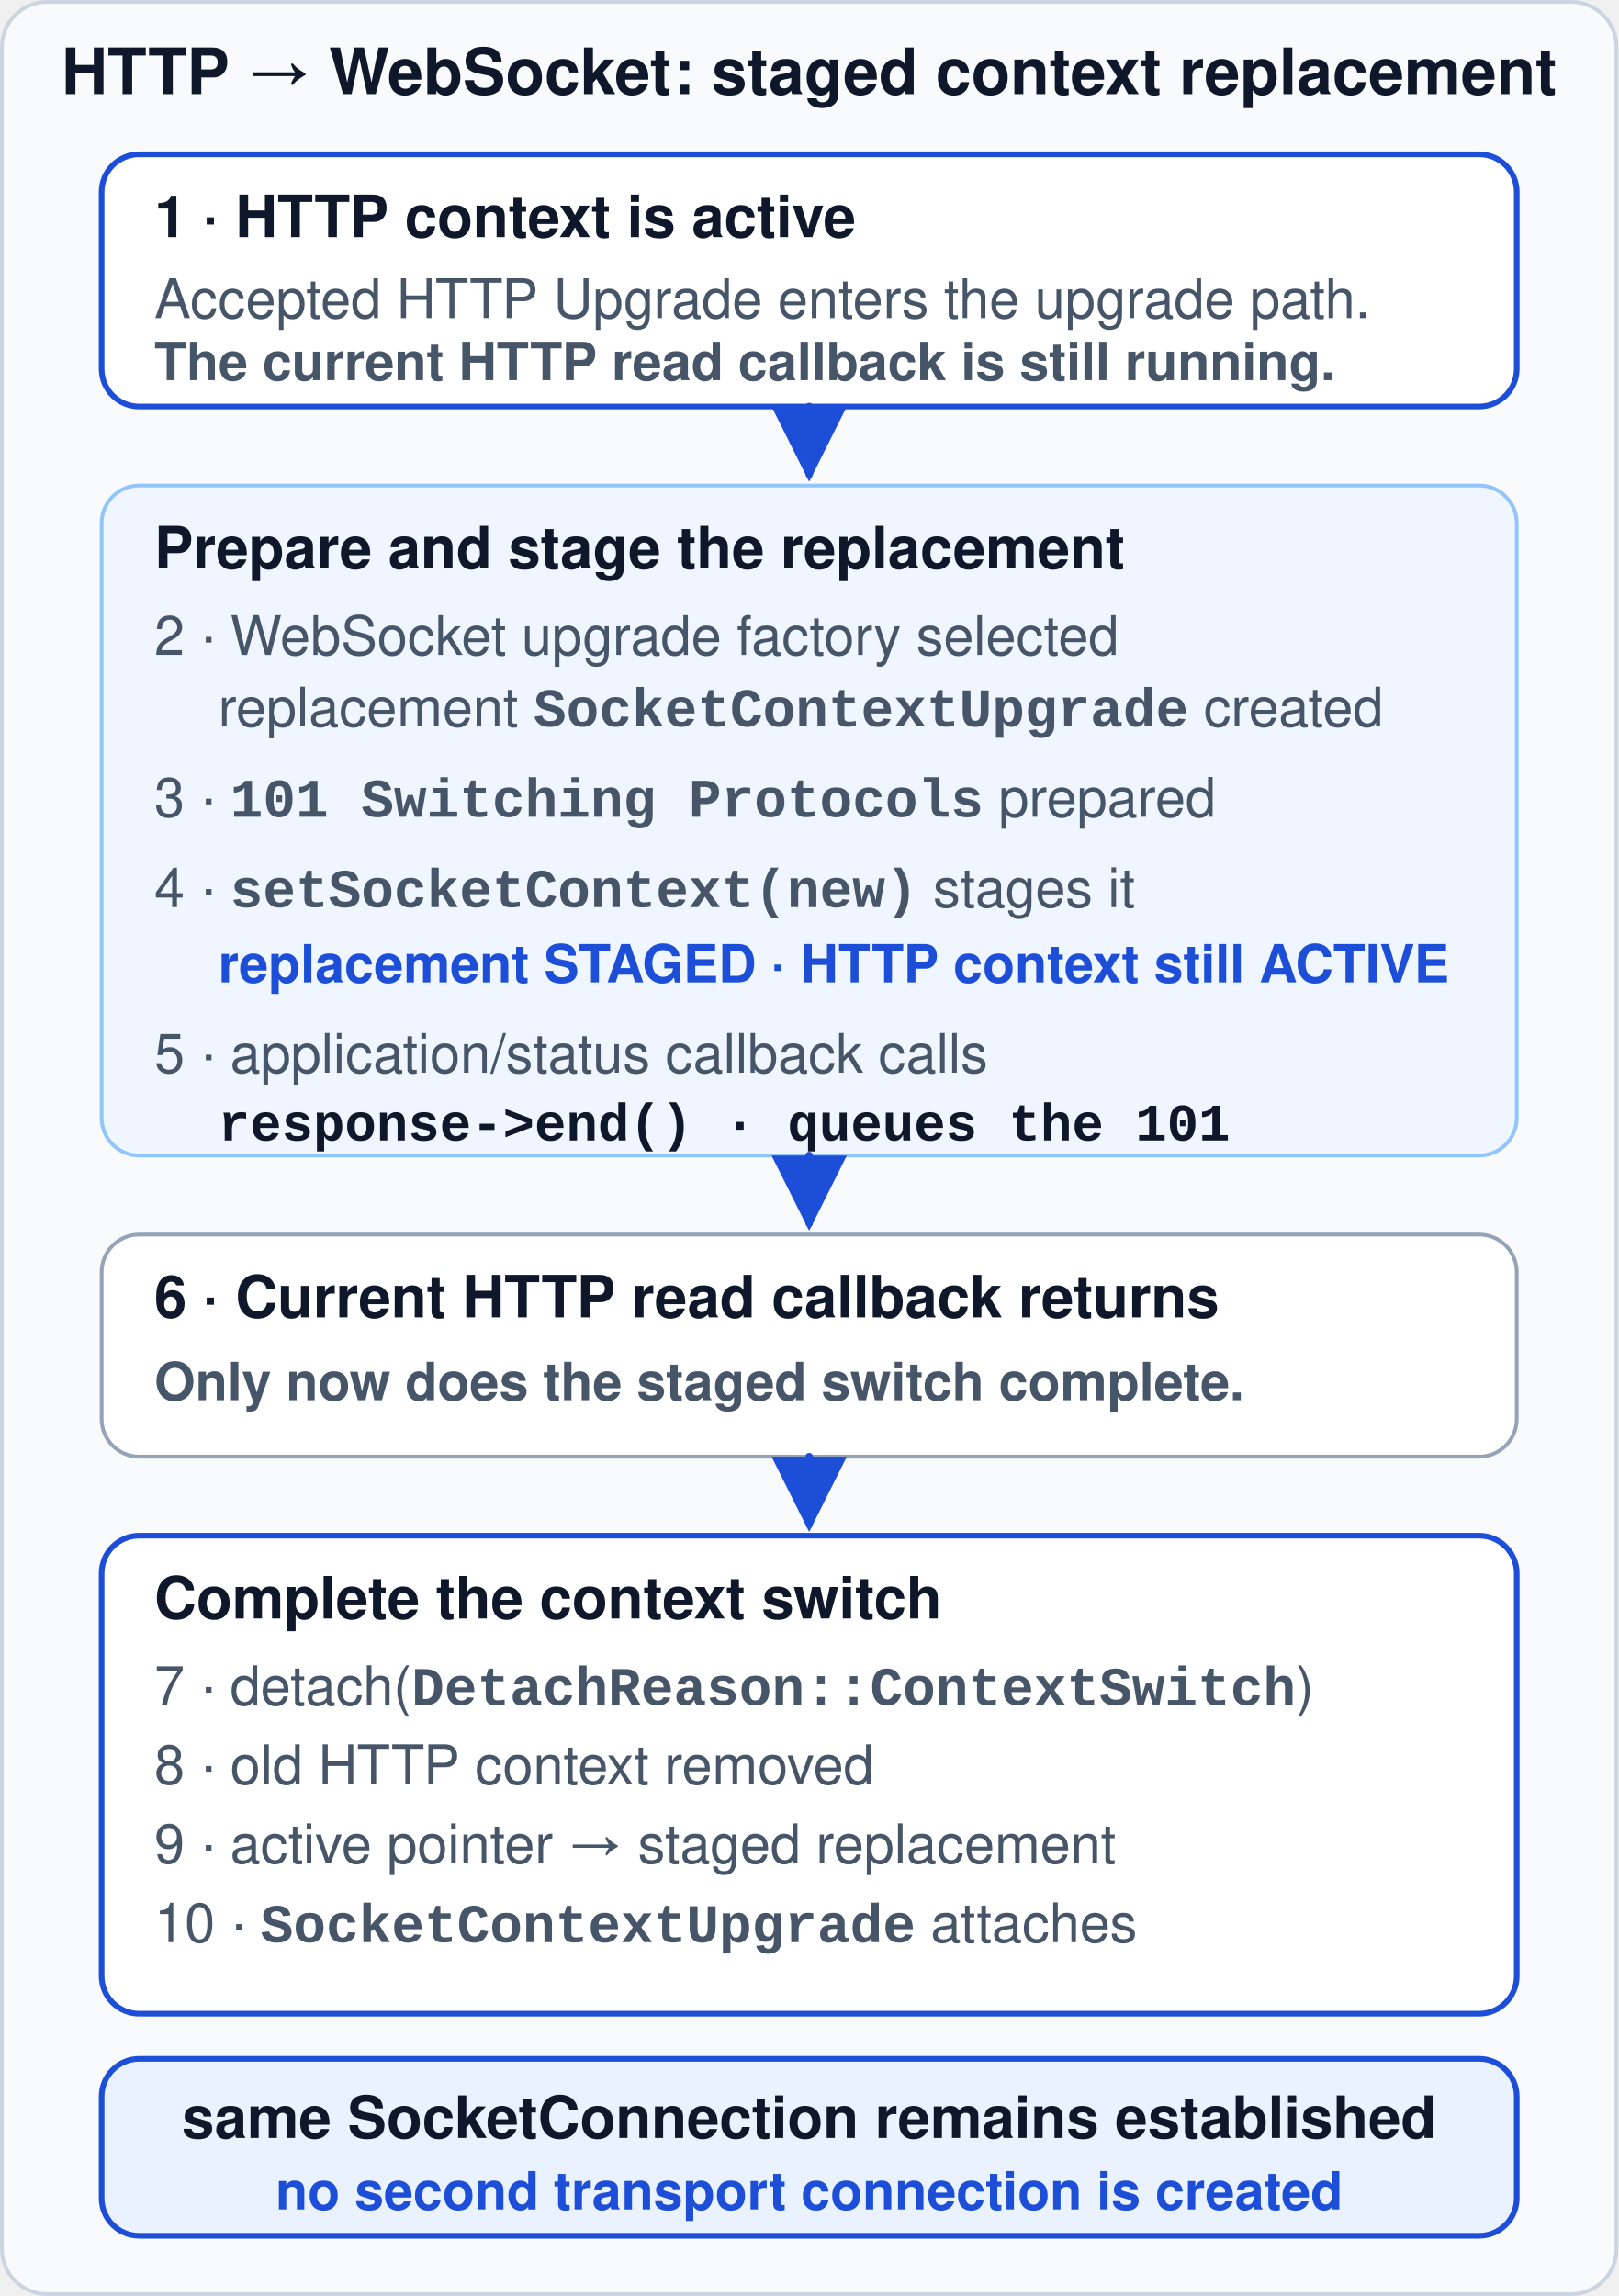
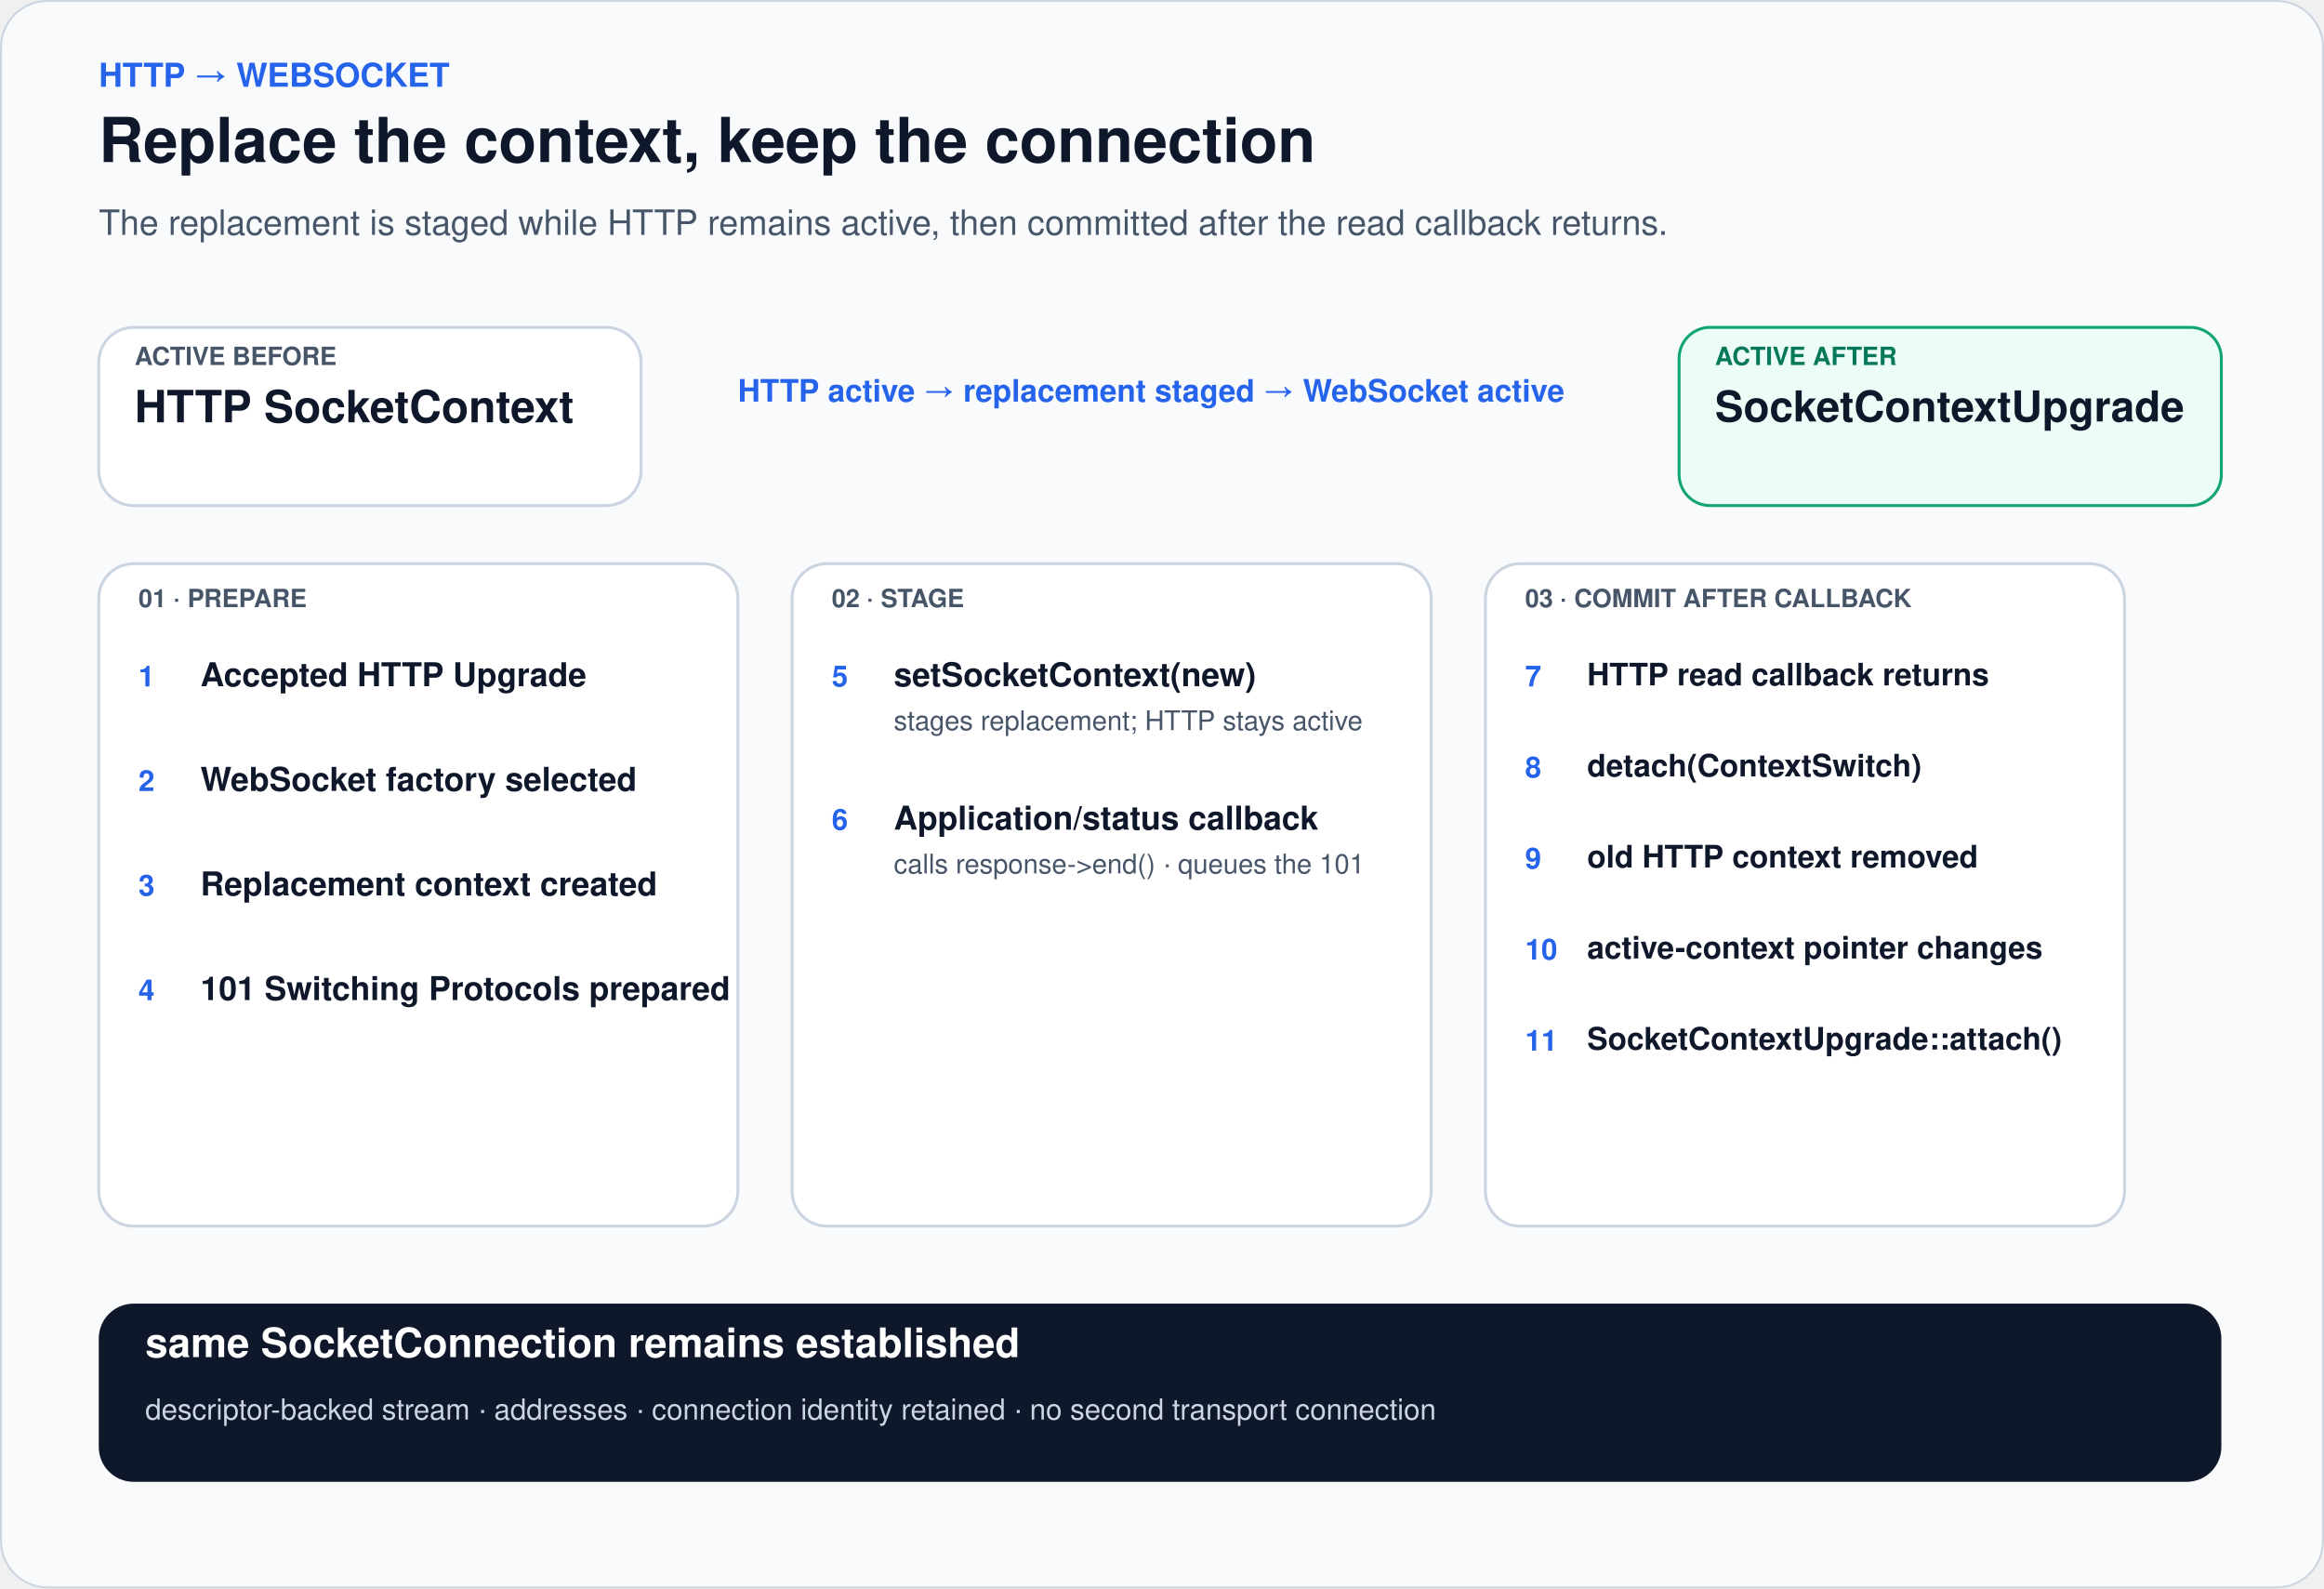
- <svg xmlns="http://www.w3.org/2000/svg" viewBox="0 0 860 1220" role="img" aria-labelledby="title desc">
-   <defs>
-     <marker id="arrow" markerWidth="10" markerHeight="10" refX="9" refY="5" orient="auto" markerUnits="strokeWidth">
-       <path d="M0 0L10 5L0 10Z" fill="#1D4ED8" />
-     </marker>
-     <style>
-       .canvas{fill:#F8FAFC;stroke:#CBD5E1;stroke-width:2}.card{fill:#FFFFFF;stroke:#94A3B8;stroke-width:2}.primary{fill:#FFFFFF;stroke:#1D4ED8;stroke-width:3}.stage{fill:#EFF6FF;stroke:#93C5FD;stroke-width:2}.rail{fill:#EAF2FF;stroke:#1D4ED8;stroke-width:3}
-       .title{font:700 34px -apple-system,BlinkMacSystemFont,"Segoe UI",Helvetica,Arial,sans-serif;fill:#0F172A}.label{font:700 31px -apple-system,BlinkMacSystemFont,"Segoe UI",Helvetica,Arial,sans-serif;fill:#0F172A}.body{font:500 29px -apple-system,BlinkMacSystemFont,"Segoe UI",Helvetica,Arial,sans-serif;fill:#475569}.small{font:600 28px -apple-system,BlinkMacSystemFont,"Segoe UI",Helvetica,Arial,sans-serif;fill:#475569}.api{font:700 28px ui-monospace,SFMono-Regular,Menlo,Monaco,Consolas,"Liberation Mono",monospace;fill:#0F172A}.accent{font:700 28px -apple-system,BlinkMacSystemFont,"Segoe UI",Helvetica,Arial,sans-serif;fill:#1D4ED8}
-       .runtime{fill:none;stroke:#1D4ED8;stroke-width:4;stroke-linecap:round;stroke-linejoin:round;marker-end:url(#arrow)}
-     </style>
-   </defs>
-   <rect class="canvas" x="1" y="1" width="858" height="1218" rx="24" />
-   <text class="title" x="430" y="50" text-anchor="middle">HTTP → WebSocket: staged context replacement</text>
-   <rect class="primary" x="54" y="82" width="752" height="134" rx="20" />
-   <text class="label" x="82" y="126">1 · HTTP context is active</text>
-   <text class="body" x="82" y="169">Accepted HTTP Upgrade enters the upgrade path.</text>
-   <text class="small" x="82" y="202">The current HTTP read callback is still running.</text>
-   <path class="runtime" d="M430 216 V252" />
-   <rect class="stage" x="54" y="258" width="752" height="356" rx="20" />
-   <text class="label" x="82" y="302">Prepare and stage the replacement</text>
-   <text class="body" x="82" y="348">2 · WebSocket upgrade factory selected</text>
-   <text class="body" x="116" y="386">replacement <tspan font-family="ui-monospace,SFMono-Regular,Menlo,Monaco,Consolas,'Liberation Mono',monospace" font-weight="700">SocketContextUpgrade</tspan> created</text>
-   <text class="body" x="82" y="434">3 · <tspan font-family="ui-monospace,SFMono-Regular,Menlo,Monaco,Consolas,'Liberation Mono',monospace" font-weight="700">101 Switching Protocols</tspan> prepared</text>
-   <text class="body" x="82" y="482">4 · <tspan font-family="ui-monospace,SFMono-Regular,Menlo,Monaco,Consolas,'Liberation Mono',monospace" font-weight="700">setSocketContext(new)</tspan> stages it</text>
-   <text class="accent" x="116" y="522">replacement STAGED · HTTP context still ACTIVE</text>
-   <text class="body" x="82" y="570">5 · application/status callback calls</text>
-   <text class="api" x="116" y="606">response-&gt;end() · queues the 101</text>
-   <path class="runtime" d="M430 614 V650" />
-   <rect class="card" x="54" y="656" width="752" height="118" rx="20" />
-   <text class="label" x="82" y="700">6 · Current HTTP read callback returns</text>
-   <text class="small" x="82" y="744">Only now does the staged switch complete.</text>
-   <path class="runtime" d="M430 774 V810" />
-   <rect class="primary" x="54" y="816" width="752" height="254" rx="20" />
-   <text class="label" x="82" y="860">Complete the context switch</text>
-   <text class="body" x="82" y="906">7 · detach(<tspan font-family="ui-monospace,SFMono-Regular,Menlo,Monaco,Consolas,'Liberation Mono',monospace" font-weight="700">DetachReason::ContextSwitch</tspan>)</text>
-   <text class="body" x="82" y="948">8 · old HTTP context removed</text>
-   <text class="body" x="82" y="990">9 · active pointer → staged replacement</text>
-   <text class="body" x="82" y="1032">10 · <tspan font-family="ui-monospace,SFMono-Regular,Menlo,Monaco,Consolas,'Liberation Mono',monospace" font-weight="700">SocketContextUpgrade</tspan> attaches</text>
-   <rect class="rail" x="54" y="1094" width="752" height="94" rx="20" />
-   <text class="label" x="430" y="1136" text-anchor="middle">same SocketConnection remains established</text>
-   <text class="accent" x="430" y="1174" text-anchor="middle">no second transport connection is created</text>
+ <svg xmlns="http://www.w3.org/2000/svg" viewBox="0 0 1200 820" role="img" aria-labelledby="title desc">
+   <rect x="0.5" y="0.5" width="1199" height="819" rx="24" fill="#F8FAFC" stroke="#CBD5E1" />
+   <text x="51" y="37" fill="#2563EB" font-family="-apple-system,BlinkMacSystemFont,'Segoe UI',Helvetica,Arial,sans-serif" font-size="17" font-weight="600" text-anchor="start" dominant-baseline="hanging">HTTP → WEBSOCKET</text>
+   <text x="51" y="69" fill="#0F172A" font-family="-apple-system,BlinkMacSystemFont,'Segoe UI',Helvetica,Arial,sans-serif" font-size="32" font-weight="700" text-anchor="start" dominant-baseline="hanging">Replace the context, keep the connection</text>
+   <text x="51" y="113" fill="#475569" font-family="-apple-system,BlinkMacSystemFont,'Segoe UI',Helvetica,Arial,sans-serif" font-size="18" font-weight="400" text-anchor="start" dominant-baseline="hanging">The replacement is staged while HTTP remains active, then committed after the read callback returns.</text>
+   <rect x="51" y="169" width="280" height="92" rx="18" fill="#fff" stroke="#CBD5E1" stroke-width="1.5" />
+   <text x="69.5" y="182.5" fill="#475569" font-family="-apple-system,BlinkMacSystemFont,'Segoe UI',Helvetica,Arial,sans-serif" font-size="13" font-weight="600" text-anchor="start" dominant-baseline="hanging">ACTIVE BEFORE</text>
+   <text x="69.5" y="207.5" fill="#0F172A" font-family="-apple-system,BlinkMacSystemFont,'Segoe UI',Helvetica,Arial,sans-serif" font-size="23" font-weight="700" text-anchor="start" dominant-baseline="hanging">HTTP SocketContext</text>
+   <rect x="867" y="169" width="280" height="92" rx="16" fill="#ECFCF6" stroke="#11A474" stroke-width="1.5" />
+   <text x="885.5" y="182.5" fill="#057959" font-family="-apple-system,BlinkMacSystemFont,'Segoe UI',Helvetica,Arial,sans-serif" font-size="13" font-weight="600" text-anchor="start" dominant-baseline="hanging">ACTIVE AFTER</text>
+   <text x="885.5" y="207.5" fill="#0F172A" font-family="-apple-system,BlinkMacSystemFont,'Segoe UI',Helvetica,Arial,sans-serif" font-size="22" font-weight="700" text-anchor="start" dominant-baseline="hanging">SocketContextUpgrade</text>
+   <text x="381" y="200" fill="#2563EB" font-family="-apple-system,BlinkMacSystemFont,'Segoe UI',Helvetica,Arial,sans-serif" font-size="16" font-weight="600" text-anchor="start" dominant-baseline="hanging">HTTP active  →  replacement staged  →  WebSocket active</text>
+   <rect x="51" y="291" width="330" height="342" rx="18" fill="#fff" stroke="#CBD5E1" stroke-width="1.5" />
+   <text x="71.5" y="307.5" fill="#475569" font-family="-apple-system,BlinkMacSystemFont,'Segoe UI',Helvetica,Arial,sans-serif" font-size="13" font-weight="600" text-anchor="start" dominant-baseline="hanging">01 · PREPARE</text>
+   <text x="71.5" y="347.5" fill="#2563EB" font-family="-apple-system,BlinkMacSystemFont,'Segoe UI',Helvetica,Arial,sans-serif" font-size="15" font-weight="600" text-anchor="start" dominant-baseline="hanging">1</text>
+   <text x="103.5" y="346.5" fill="#0F172A" font-family="-apple-system,BlinkMacSystemFont,'Segoe UI',Helvetica,Arial,sans-serif" font-size="17" font-weight="600" text-anchor="start" dominant-baseline="hanging">Accepted HTTP Upgrade</text>
+   <text x="71.5" y="401.5" fill="#2563EB" font-family="-apple-system,BlinkMacSystemFont,'Segoe UI',Helvetica,Arial,sans-serif" font-size="15" font-weight="600" text-anchor="start" dominant-baseline="hanging">2</text>
+   <text x="103.5" y="400.5" fill="#0F172A" font-family="-apple-system,BlinkMacSystemFont,'Segoe UI',Helvetica,Arial,sans-serif" font-size="17" font-weight="600" text-anchor="start" dominant-baseline="hanging">WebSocket factory selected</text>
+   <text x="71.5" y="455.5" fill="#2563EB" font-family="-apple-system,BlinkMacSystemFont,'Segoe UI',Helvetica,Arial,sans-serif" font-size="15" font-weight="600" text-anchor="start" dominant-baseline="hanging">3</text>
+   <text x="103.5" y="454.5" fill="#0F172A" font-family="-apple-system,BlinkMacSystemFont,'Segoe UI',Helvetica,Arial,sans-serif" font-size="17" font-weight="600" text-anchor="start" dominant-baseline="hanging">Replacement context created</text>
+   <text x="71.5" y="509.5" fill="#2563EB" font-family="-apple-system,BlinkMacSystemFont,'Segoe UI',Helvetica,Arial,sans-serif" font-size="15" font-weight="600" text-anchor="start" dominant-baseline="hanging">4</text>
+   <text x="103.5" y="508.5" fill="#0F172A" font-family="-apple-system,BlinkMacSystemFont,'Segoe UI',Helvetica,Arial,sans-serif" font-size="17" font-weight="600" text-anchor="start" dominant-baseline="hanging">101 Switching Protocols prepared</text>
+   <rect x="409" y="291" width="330" height="342" rx="18" fill="#fff" stroke="#CBD5E1" stroke-width="1.5" />
+   <text x="429.5" y="307.5" fill="#475569" font-family="-apple-system,BlinkMacSystemFont,'Segoe UI',Helvetica,Arial,sans-serif" font-size="13" font-weight="600" text-anchor="start" dominant-baseline="hanging">02 · STAGE</text>
+   <text x="429.5" y="347.5" fill="#2563EB" font-family="-apple-system,BlinkMacSystemFont,'Segoe UI',Helvetica,Arial,sans-serif" font-size="15" font-weight="600" text-anchor="start" dominant-baseline="hanging">5</text>
+   <text x="461.5" y="346.5" fill="#0F172A" font-family="-apple-system,BlinkMacSystemFont,'Segoe UI',Helvetica,Arial,sans-serif" font-size="17" font-weight="600" text-anchor="start" dominant-baseline="hanging">setSocketContext(new)</text>
+   <text x="461.5" y="370.5" fill="#475569" font-family="-apple-system,BlinkMacSystemFont,'Segoe UI',Helvetica,Arial,sans-serif" font-size="14" font-weight="400" text-anchor="start" dominant-baseline="hanging">stages replacement; HTTP stays active</text>
+   <text x="429.5" y="421.5" fill="#2563EB" font-family="-apple-system,BlinkMacSystemFont,'Segoe UI',Helvetica,Arial,sans-serif" font-size="15" font-weight="600" text-anchor="start" dominant-baseline="hanging">6</text>
+   <text x="461.5" y="420.5" fill="#0F172A" font-family="-apple-system,BlinkMacSystemFont,'Segoe UI',Helvetica,Arial,sans-serif" font-size="17" font-weight="600" text-anchor="start" dominant-baseline="hanging">Application/status callback</text>
+   <text x="461.5" y="444.5" fill="#475569" font-family="-apple-system,BlinkMacSystemFont,'Segoe UI',Helvetica,Arial,sans-serif" font-size="14" font-weight="400" text-anchor="start" dominant-baseline="hanging">calls response-&gt;end() · queues the 101</text>
+   <rect x="767" y="291" width="330" height="342" rx="18" fill="#fff" stroke="#CBD5E1" stroke-width="1.5" />
+   <text x="787.5" y="307.5" fill="#475569" font-family="-apple-system,BlinkMacSystemFont,'Segoe UI',Helvetica,Arial,sans-serif" font-size="13" font-weight="600" text-anchor="start" dominant-baseline="hanging">03 · COMMIT AFTER CALLBACK</text>
+   <text x="787.5" y="347.5" fill="#2563EB" font-family="-apple-system,BlinkMacSystemFont,'Segoe UI',Helvetica,Arial,sans-serif" font-size="15" font-weight="600" text-anchor="start" dominant-baseline="hanging">7</text>
+   <text x="819.5" y="346.5" fill="#0F172A" font-family="-apple-system,BlinkMacSystemFont,'Segoe UI',Helvetica,Arial,sans-serif" font-size="16" font-weight="600" text-anchor="start" dominant-baseline="hanging">HTTP read callback returns</text>
+   <text x="787.5" y="394.5" fill="#2563EB" font-family="-apple-system,BlinkMacSystemFont,'Segoe UI',Helvetica,Arial,sans-serif" font-size="15" font-weight="600" text-anchor="start" dominant-baseline="hanging">8</text>
+   <text x="819.5" y="393.5" fill="#0F172A" font-family="-apple-system,BlinkMacSystemFont,'Segoe UI',Helvetica,Arial,sans-serif" font-size="16" font-weight="600" text-anchor="start" dominant-baseline="hanging">detach(ContextSwitch)</text>
+   <text x="787.5" y="441.5" fill="#2563EB" font-family="-apple-system,BlinkMacSystemFont,'Segoe UI',Helvetica,Arial,sans-serif" font-size="15" font-weight="600" text-anchor="start" dominant-baseline="hanging">9</text>
+   <text x="819.5" y="440.5" fill="#0F172A" font-family="-apple-system,BlinkMacSystemFont,'Segoe UI',Helvetica,Arial,sans-serif" font-size="16" font-weight="600" text-anchor="start" dominant-baseline="hanging">old HTTP context removed</text>
+   <text x="787.5" y="488.5" fill="#2563EB" font-family="-apple-system,BlinkMacSystemFont,'Segoe UI',Helvetica,Arial,sans-serif" font-size="15" font-weight="600" text-anchor="start" dominant-baseline="hanging">10</text>
+   <text x="819.5" y="487.5" fill="#0F172A" font-family="-apple-system,BlinkMacSystemFont,'Segoe UI',Helvetica,Arial,sans-serif" font-size="16" font-weight="600" text-anchor="start" dominant-baseline="hanging">active-context pointer changes</text>
+   <text x="787.5" y="535.5" fill="#2563EB" font-family="-apple-system,BlinkMacSystemFont,'Segoe UI',Helvetica,Arial,sans-serif" font-size="15" font-weight="600" text-anchor="start" dominant-baseline="hanging">11</text>
+   <text x="819.5" y="534.5" fill="#0F172A" font-family="-apple-system,BlinkMacSystemFont,'Segoe UI',Helvetica,Arial,sans-serif" font-size="16" font-weight="600" text-anchor="start" dominant-baseline="hanging">SocketContextUpgrade::attach()</text>
+   <rect x="51" y="673" width="1096" height="92" rx="18" fill="#0F172A" />
+   <text x="75" y="691" fill="#FFFFFF" font-family="-apple-system,BlinkMacSystemFont,'Segoe UI',Helvetica,Arial,sans-serif" font-size="21" font-weight="700" text-anchor="start" dominant-baseline="hanging">same SocketConnection remains established</text>
+   <text x="75" y="726" fill="#CBD5E3" font-family="-apple-system,BlinkMacSystemFont,'Segoe UI',Helvetica,Arial,sans-serif" font-size="15" font-weight="500" text-anchor="start" dominant-baseline="hanging">descriptor-backed stream · addresses · connection identity retained · no second transport connection</text>
</svg>
